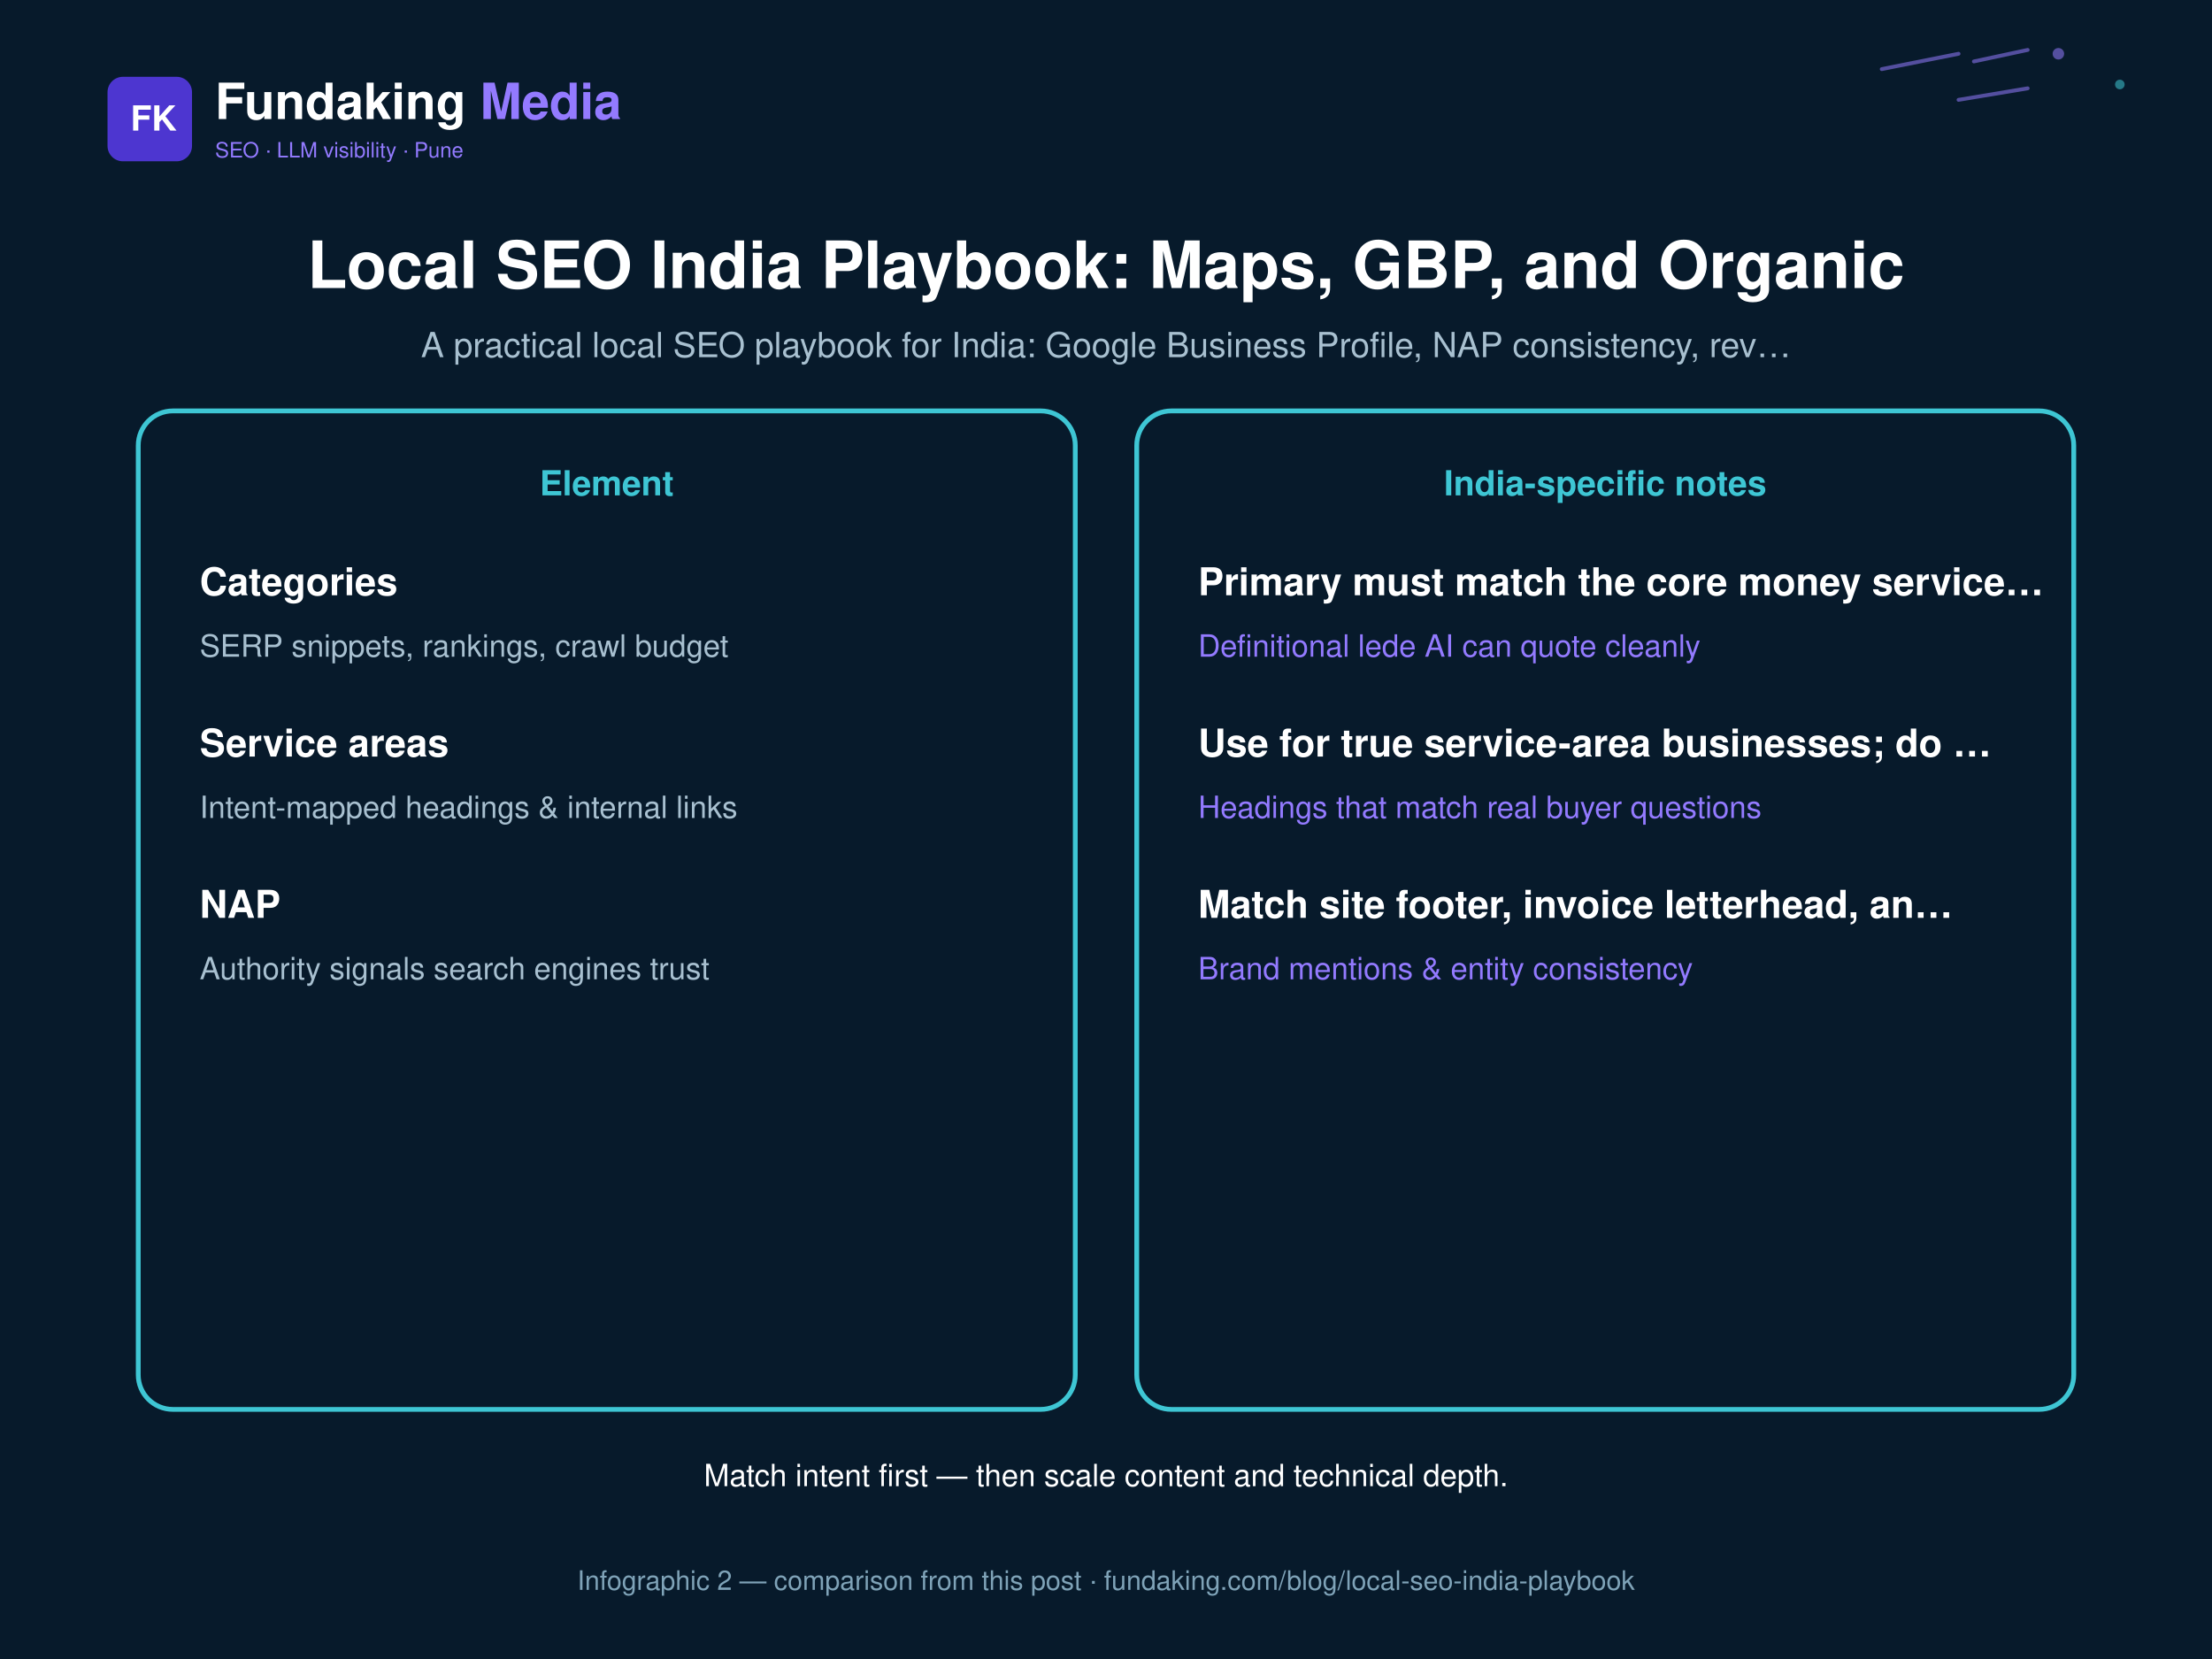
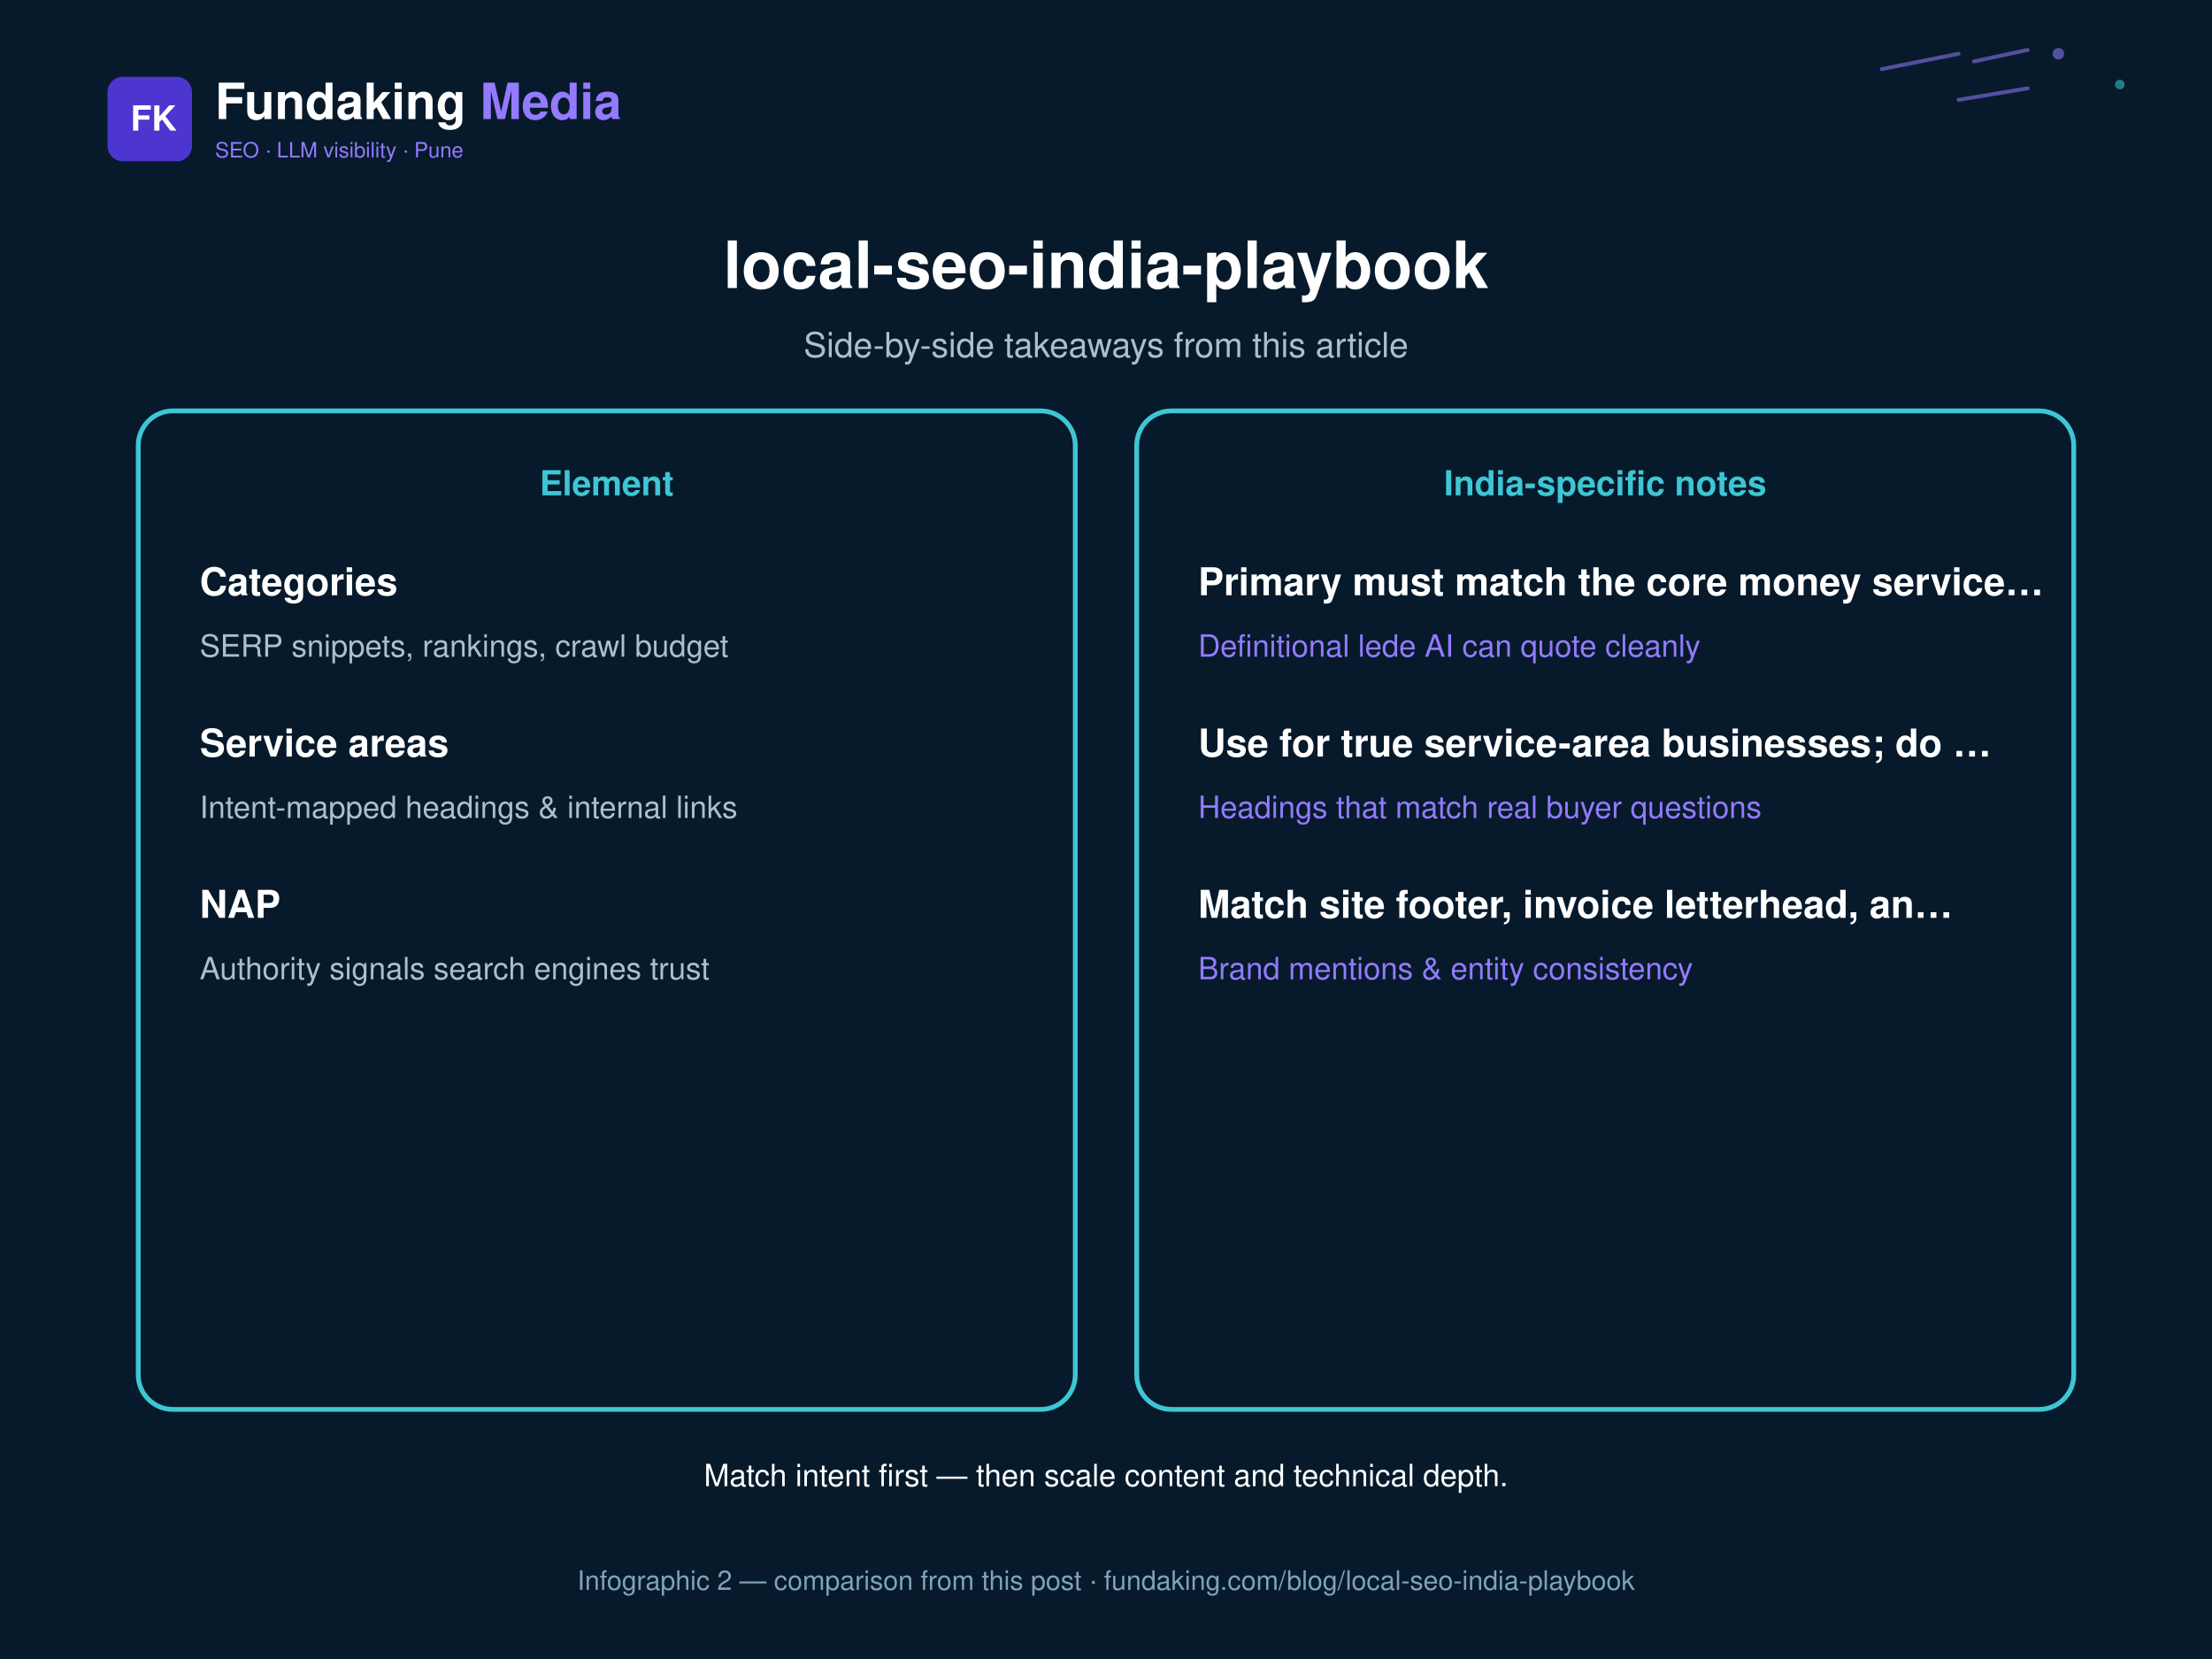
<svg xmlns="http://www.w3.org/2000/svg" viewBox="0 0 1152 864" width="1152" height="864" role="img">
  <rect width="1152" height="864" fill="#071A2B" />
  <g fill="none" stroke="#937AFF" stroke-width="2" opacity="0.55" stroke-linecap="round">
    <path d="M980 36 l40 -8 m8 4 l28 -6" />
    <path d="M1020 52 l36 -6" />
    <circle cx="1072" cy="28" r="3" fill="#937AFF" stroke="none" />
    <circle cx="1104" cy="44" r="2.5" fill="#3EC6D4" stroke="none" />
  </g>
  <rect x="56" y="40" width="44" height="44" rx="8" fill="#4D36D0" />
  <text x="68" y="68" fill="#FFFFFF" font-family="Segoe UI, Helvetica, Arial, sans-serif" font-size="18" font-weight="800">FK</text>
  <text x="112" y="62" fill="#FFFFFF" font-family="Segoe UI, Helvetica, Arial, sans-serif" font-size="26" font-weight="800">Fundaking <tspan fill="#937AFF">Media</tspan>
  </text>
  <text x="112" y="82" fill="#937AFF" font-family="Segoe UI, Helvetica, Arial, sans-serif" font-size="11">SEO · LLM visibility · Pune</text>
-   <text x="576" y="150" text-anchor="middle" fill="#FFFFFF" font-family="Segoe UI, Helvetica, Arial, sans-serif" font-size="34" font-weight="800">Local SEO India Playbook: Maps, GBP, and Organic</text>
-   <text x="576" y="186" text-anchor="middle" fill="#A8C0D0" font-family="Segoe UI, Helvetica, Arial, sans-serif" font-size="18">A practical local SEO playbook for India: Google Business Profile, NAP consistency, rev…</text>
+   <text x="576" y="150" text-anchor="middle" fill="#FFFFFF" font-family="Segoe UI, Helvetica, Arial, sans-serif" font-size="34" font-weight="800">local-seo-india-playbook</text>
+   <text x="576" y="186" text-anchor="middle" fill="#A8C0D0" font-family="Segoe UI, Helvetica, Arial, sans-serif" font-size="18">Side-by-side takeaways from this article</text>
  <rect x="72" y="214" width="488" height="520" rx="18" fill="none" stroke="#3EC6D4" stroke-width="2.5" />
  <text x="316" y="258" text-anchor="middle" fill="#3EC6D4" font-family="Segoe UI, Helvetica, Arial, sans-serif" font-size="18" font-weight="700">Element</text>
  <g font-family="Segoe UI, Helvetica, Arial, sans-serif" fill="#FFFFFF">
    <text x="104" y="310" font-size="20" font-weight="700">Categories</text>
    <text x="104" y="342" font-size="16" fill="#A8C0D0">SERP snippets, rankings, crawl budget</text>
    <text x="104" y="394" font-size="20" font-weight="700">Service areas</text>
    <text x="104" y="426" font-size="16" fill="#A8C0D0">Intent-mapped headings &amp; internal links</text>
    <text x="104" y="478" font-size="20" font-weight="700">NAP</text>
    <text x="104" y="510" font-size="16" fill="#A8C0D0">Authority signals search engines trust</text>
  </g>
  <rect x="592" y="214" width="488" height="520" rx="18" fill="none" stroke="#3EC6D4" stroke-width="2.5" />
  <text x="836" y="258" text-anchor="middle" fill="#3EC6D4" font-family="Segoe UI, Helvetica, Arial, sans-serif" font-size="18" font-weight="700">India-specific notes</text>
  <g font-family="Segoe UI, Helvetica, Arial, sans-serif" fill="#FFFFFF">
    <text x="624" y="310" font-size="20" font-weight="700">Primary must match the core money service…</text>
    <text x="624" y="342" font-size="16" fill="#937AFF">Definitional lede AI can quote cleanly</text>
    <text x="624" y="394" font-size="20" font-weight="700">Use for true service-area businesses; do …</text>
    <text x="624" y="426" font-size="16" fill="#937AFF">Headings that match real buyer questions</text>
    <text x="624" y="478" font-size="20" font-weight="700">Match site footer, invoice letterhead, an…</text>
    <text x="624" y="510" font-size="16" fill="#937AFF">Brand mentions &amp; entity consistency</text>
  </g>
  <text x="576" y="774" text-anchor="middle" fill="#FFFFFF" font-family="Segoe UI, Helvetica, Arial, sans-serif" font-size="16">Match intent first — then scale content and technical depth.</text>
  <text x="576" y="828" text-anchor="middle" fill="#7FA3B8" font-family="Segoe UI, Helvetica, Arial, sans-serif" font-size="14">Infographic 2 — comparison from this post · fundaking.com/blog/local-seo-india-playbook</text>
</svg>
